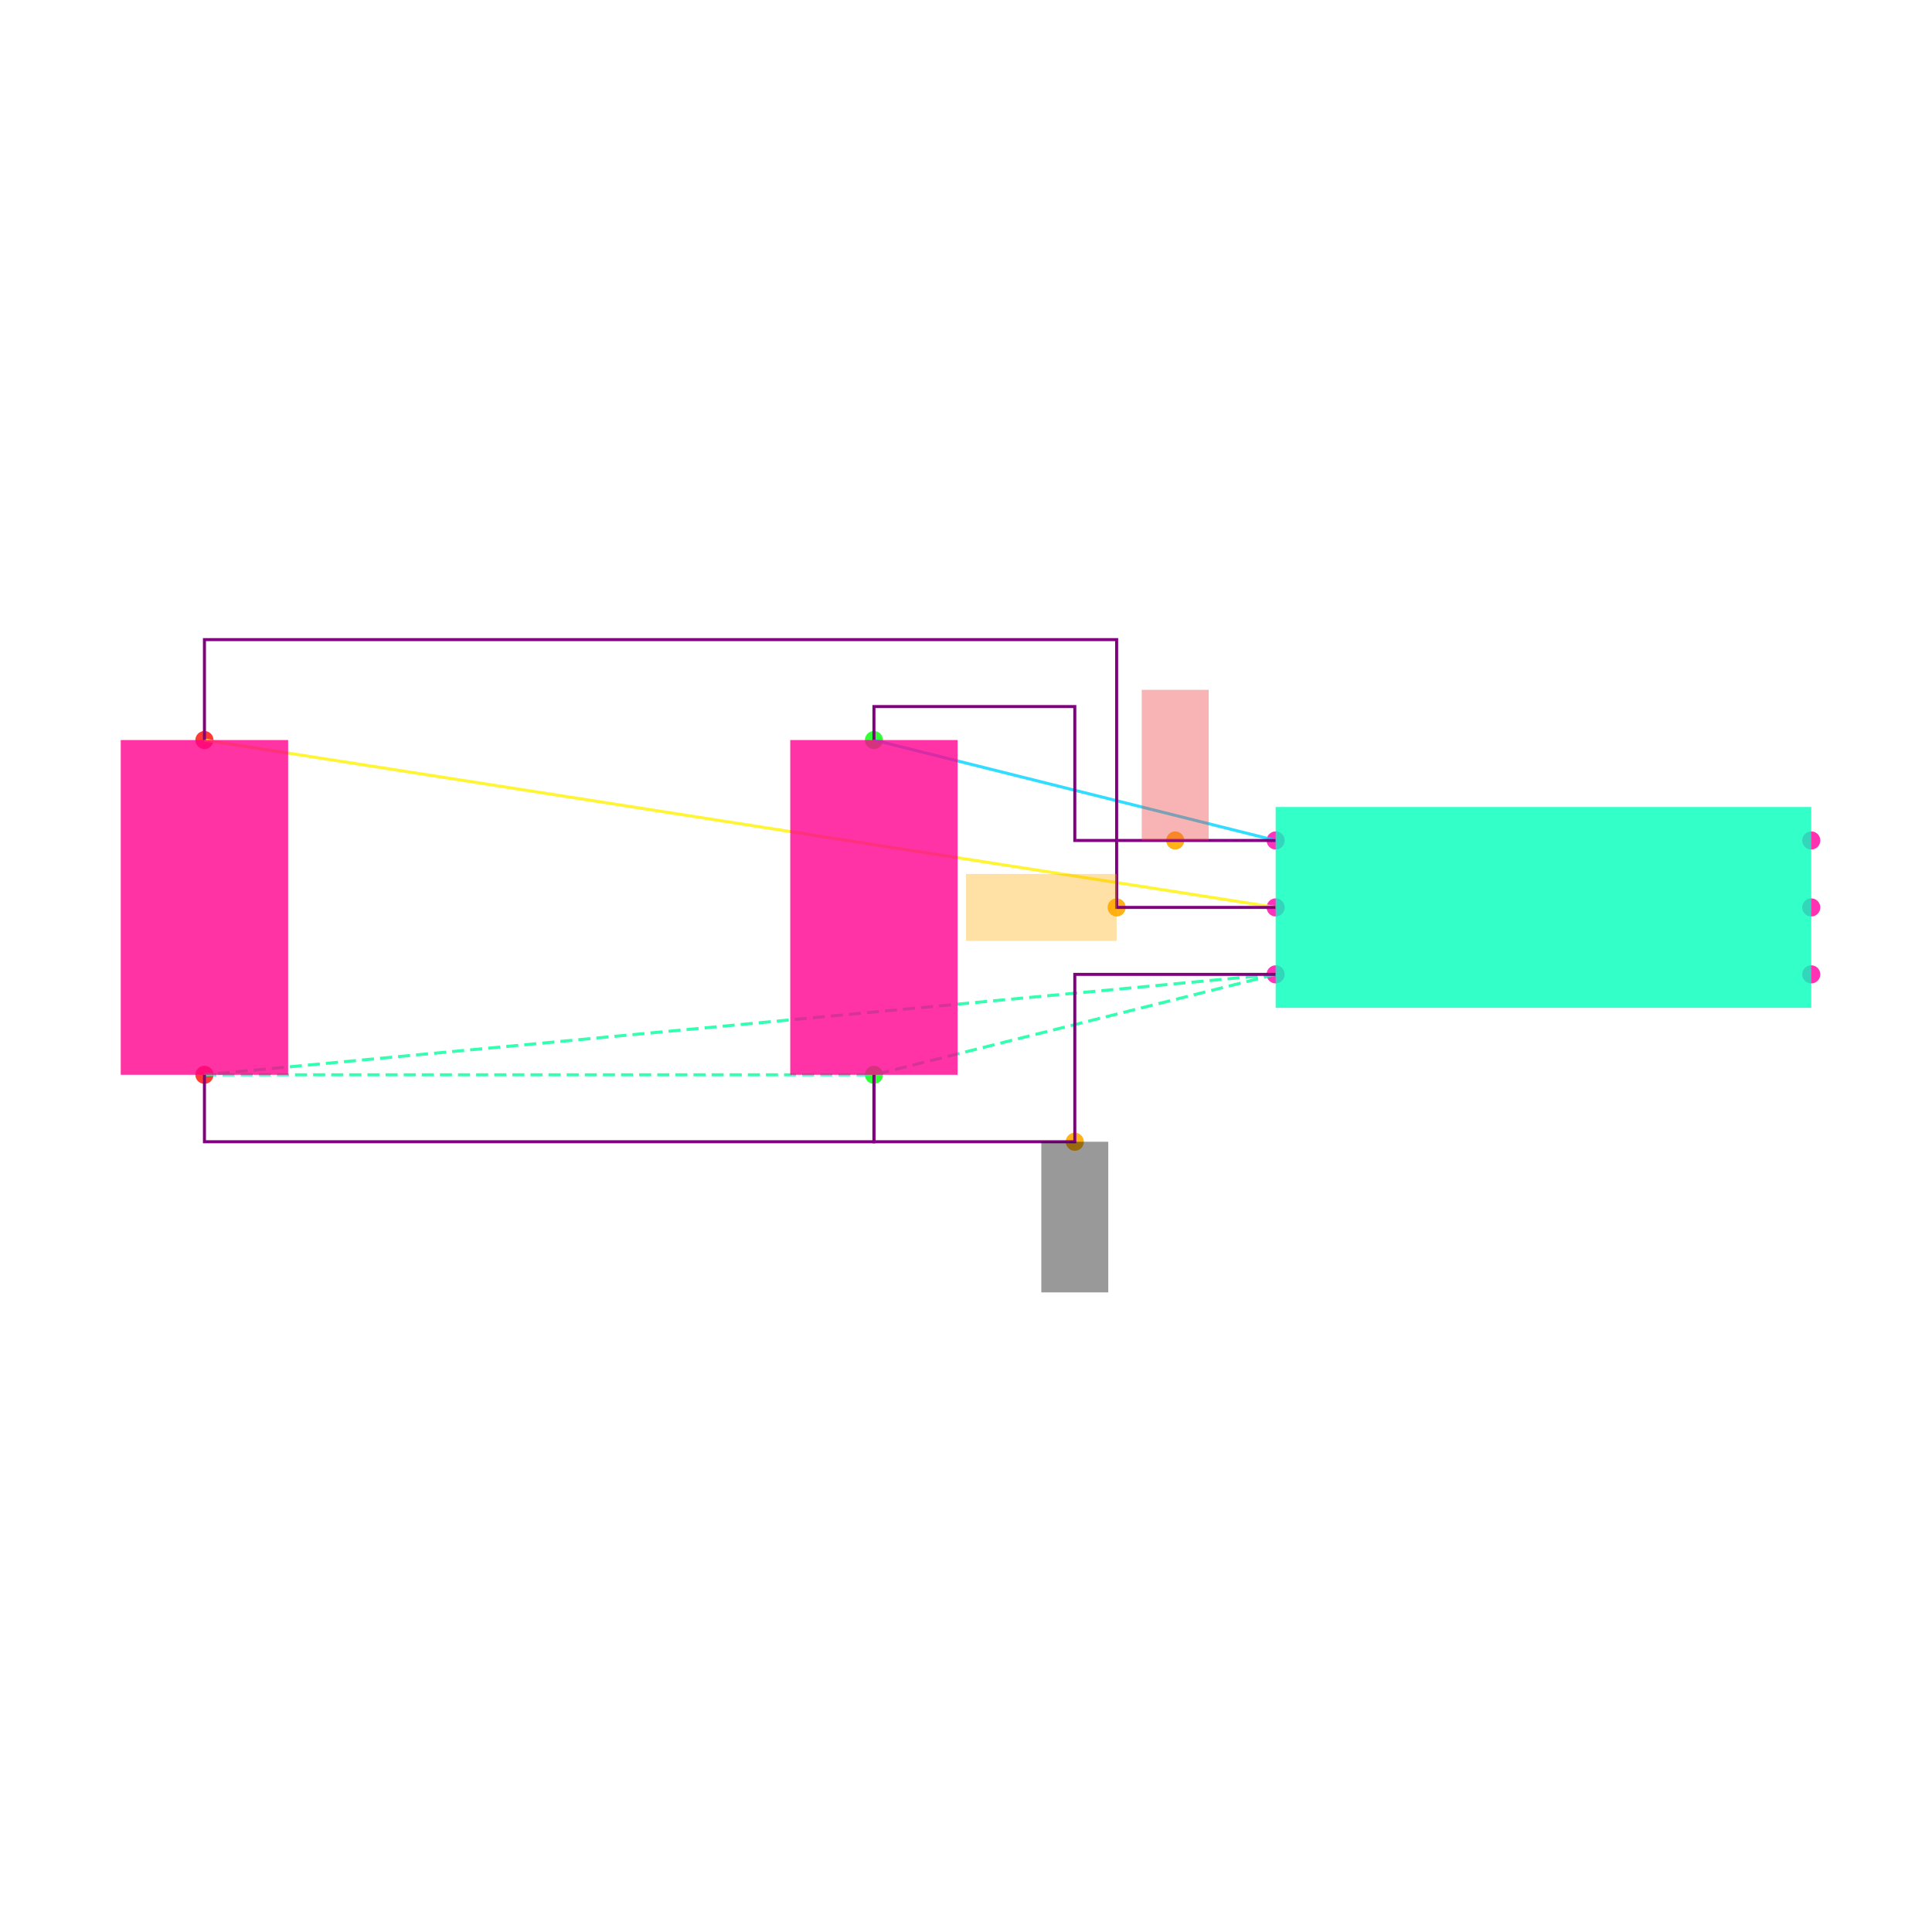
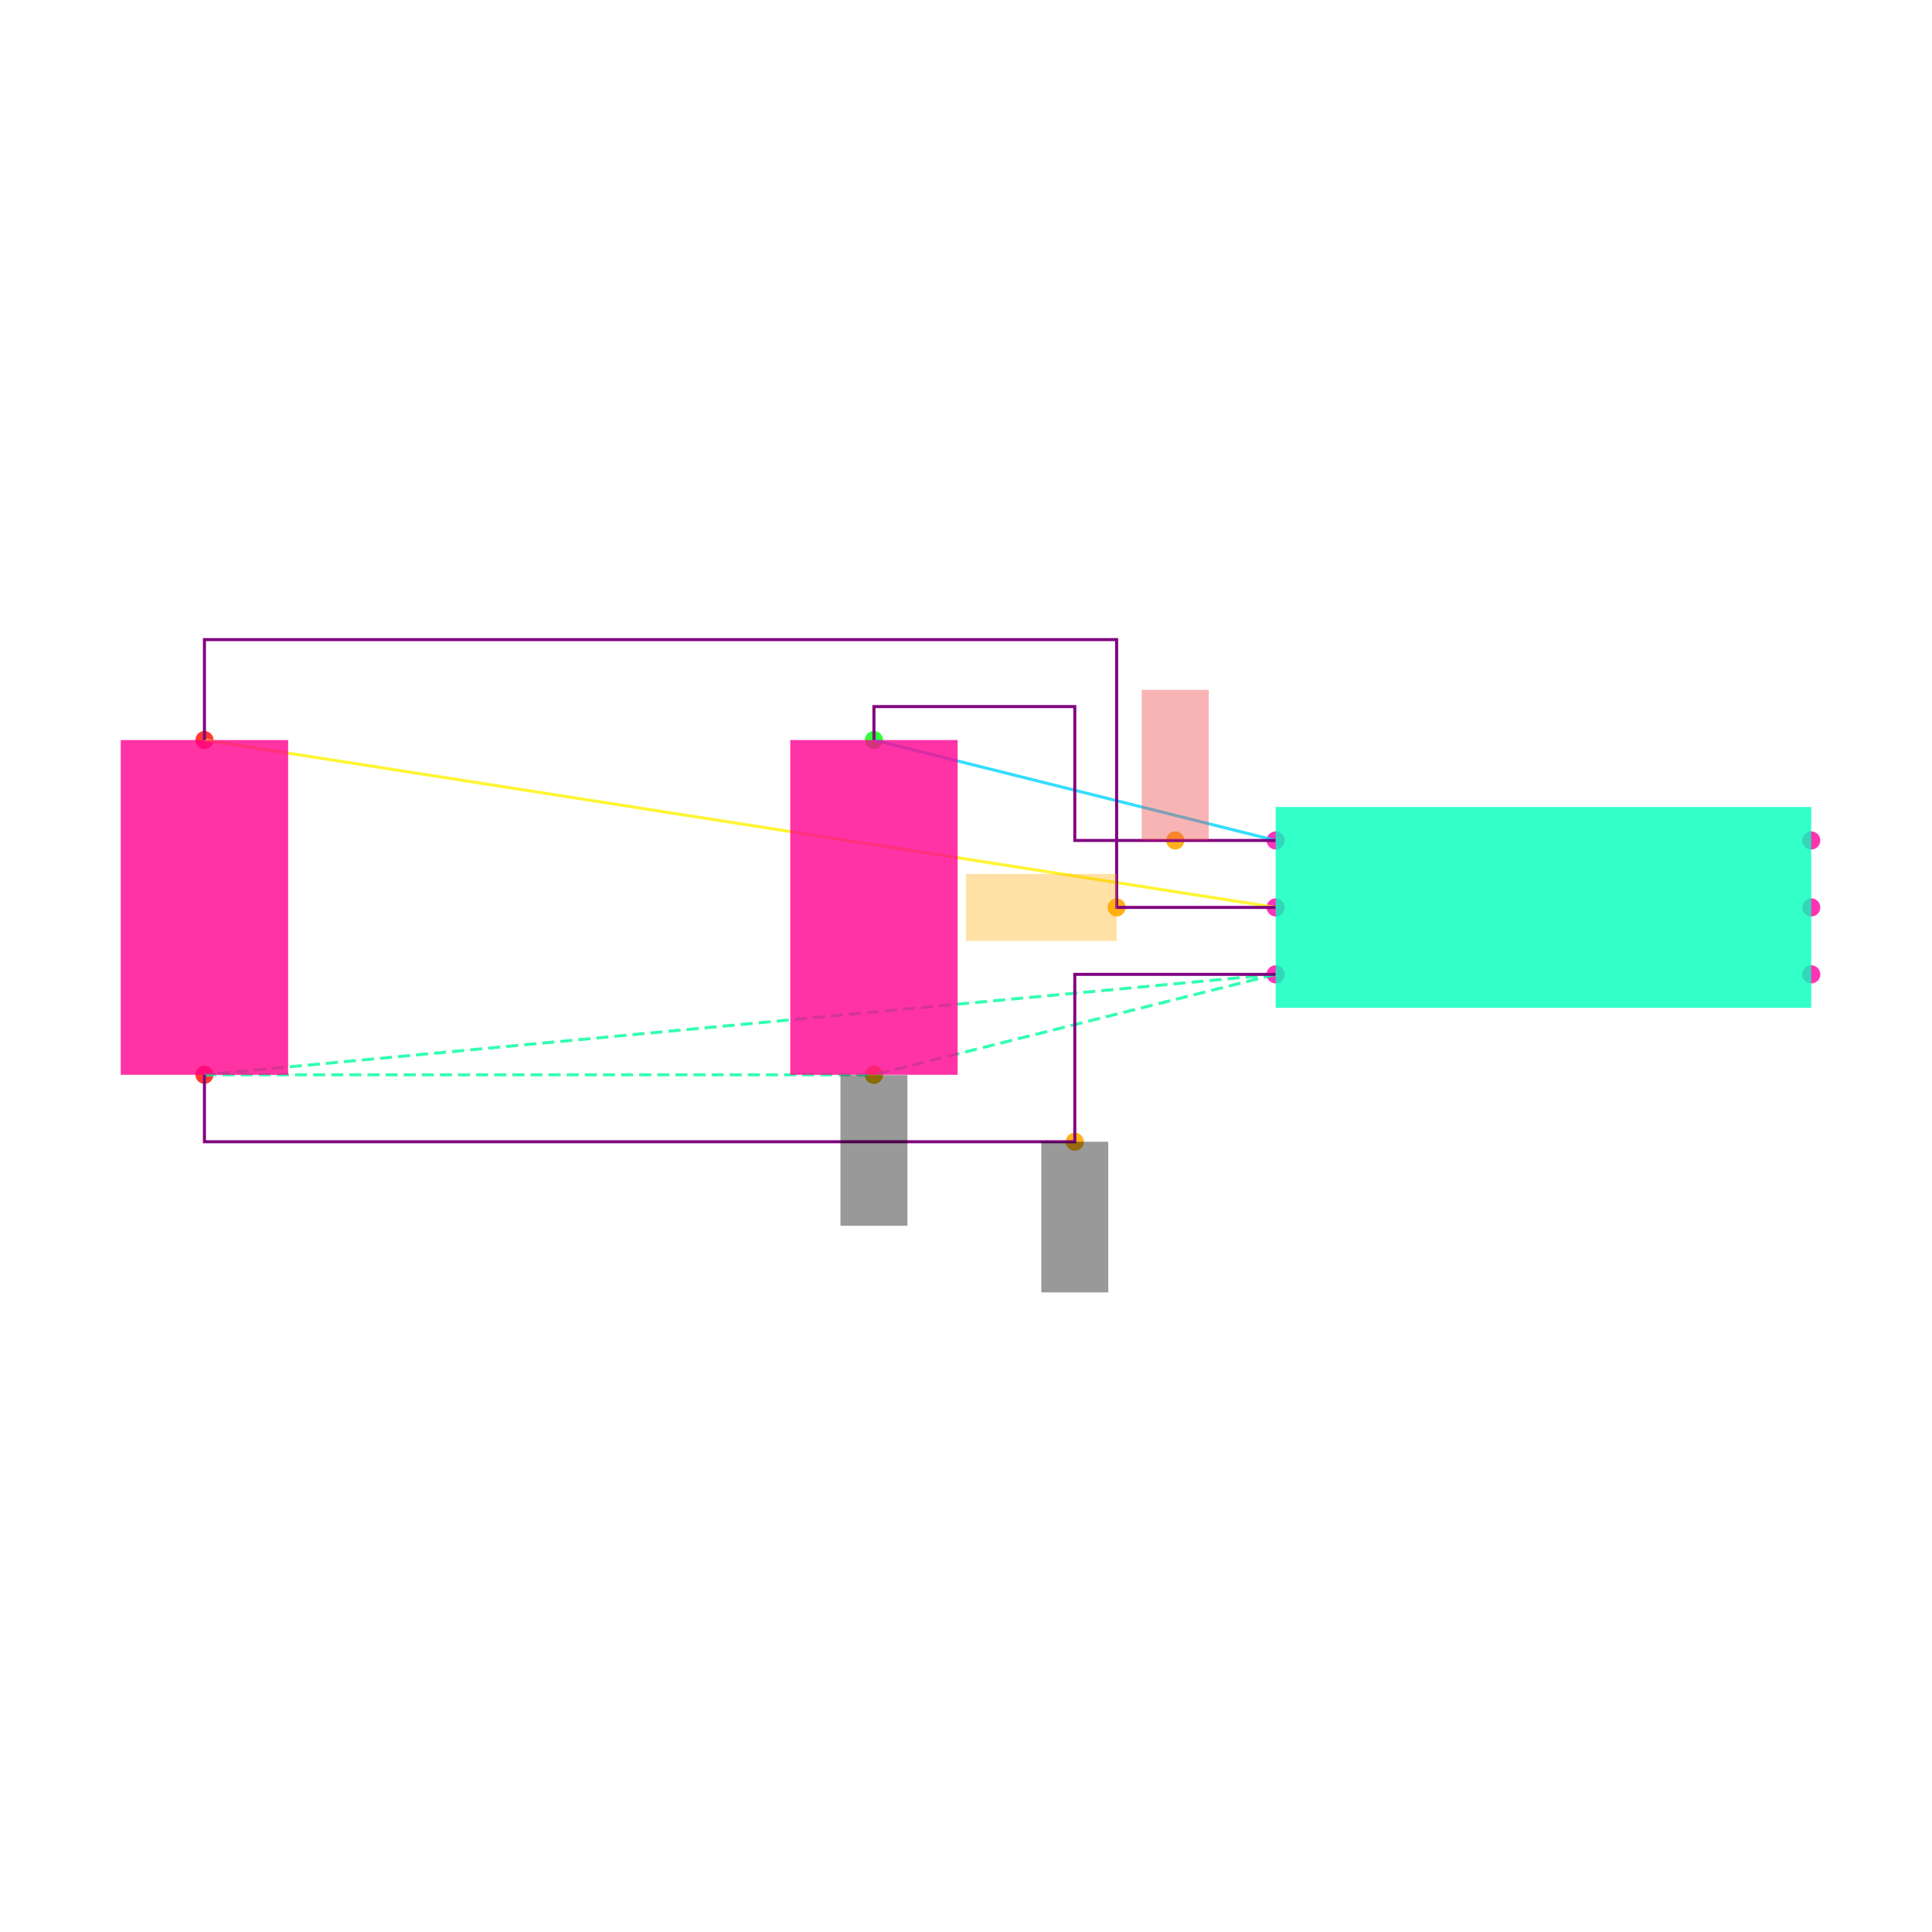
<svg xmlns="http://www.w3.org/2000/svg" width="640" height="640" viewBox="0 0 640 640">
  <rect width="100%" height="100%" fill="white" />
  <g>
    <circle data-type="point" data-label="U1.1 x-" data-x="-0.8" data-y="0.2" cx="422.574" cy="278.416" r="3" fill="hsl(319, 100%, 50%, 0.8)" />
  </g>
  <g>
    <circle data-type="point" data-label="U1.2 x-" data-x="-0.8" data-y="0" cx="422.574" cy="300.594" r="3" fill="hsl(320, 100%, 50%, 0.8)" />
  </g>
  <g>
    <circle data-type="point" data-label="U1.3 x-" data-x="-0.8" data-y="-0.2" cx="422.574" cy="322.772" r="3" fill="hsl(321, 100%, 50%, 0.8)" />
  </g>
  <g>
    <circle data-type="point" data-label="U1.4 x+" data-x="0.8" data-y="-0.2" cx="600" cy="322.772" r="3" fill="hsl(322, 100%, 50%, 0.8)" />
  </g>
  <g>
    <circle data-type="point" data-label="U1.5 x+" data-x="0.8" data-y="0" cx="600" cy="300.594" r="3" fill="hsl(323, 100%, 50%, 0.8)" />
  </g>
  <g>
    <circle data-type="point" data-label="U1.6 x+" data-x="0.8" data-y="0.2" cx="600" cy="278.416" r="3" fill="hsl(324, 100%, 50%, 0.8)" />
  </g>
  <g>
    <circle data-type="point" data-label="C1.1 y+" data-x="-2" data-y="0.5" cx="289.505" cy="245.149" r="3" fill="hsl(121, 100%, 50%, 0.8)" />
  </g>
  <g>
    <circle data-type="point" data-label="C1.2 y-" data-x="-2" data-y="-0.5" cx="289.505" cy="356.04" r="3" fill="hsl(122, 100%, 50%, 0.8)" />
  </g>
  <g>
    <circle data-type="point" data-label="C2.1 y+" data-x="-4" data-y="0.5" cx="67.723" cy="245.149" r="3" fill="hsl(2, 100%, 50%, 0.8)" />
  </g>
  <g>
    <circle data-type="point" data-label="C2.2 y-" data-x="-4" data-y="-0.5" cx="67.723" cy="356.04" r="3" fill="hsl(3, 100%, 50%, 0.8)" />
  </g>
  <g>
-     <circle data-type="point" data-label="anchorPoint orientation: y+" data-x="-1.1" data-y="0.20000000000000018" cx="389.307" cy="278.416" r="3" fill="hsl(40, 100%, 50%, 0.9)" />
+     <circle data-type="point" data-label="" data-x="-1.1" data-y="0.20000000000000018" cx="389.307" cy="278.416" r="3" fill="hsl(40, 100%, 50%, 0.9)" />
  </g>
  <g>
-     <circle data-type="point" data-label="anchorPoint orientation: x-" data-x="-1.275" data-y="0" cx="369.901" cy="300.594" r="3" fill="hsl(40, 100%, 50%, 0.9)" />
+     <circle data-type="point" data-label="" data-x="-1.275" data-y="0" cx="369.901" cy="300.594" r="3" fill="hsl(40, 100%, 50%, 0.9)" />
  </g>
  <g>
-     <circle data-type="point" data-label="anchorPoint orientation: y-" data-x="-1.4" data-y="-0.7" cx="356.04" cy="378.218" r="3" fill="hsl(40, 100%, 50%, 0.9)" />
+     <circle data-type="point" data-label="" data-x="-1.4" data-y="-0.7000000000000002" cx="356.04" cy="378.218" r="3" fill="hsl(40, 100%, 50%, 0.9)" />
+   </g>
+   <g>
+     <circle data-type="point" data-label="" data-x="-2" data-y="-0.5" cx="289.505" cy="356.04" r="3" fill="hsl(40, 100%, 50%, 0.9)" />
  </g>
  <g>
    <polyline data-points="-0.8,0.2 -2,0.5" data-type="line" data-label="" points="422.574,278.416 289.505,245.149" fill="none" stroke="hsl(190, 100%, 50%, 0.8)" stroke-width="1" />
  </g>
  <g>
    <polyline data-points="-0.8,0 -4,0.5" data-type="line" data-label="" points="422.574,300.594 67.723,245.149" fill="none" stroke="hsl(57, 100%, 50%, 0.8)" stroke-width="1" />
  </g>
  <g>
    <polyline data-points="-0.8,-0.2 -4,-0.5" data-type="line" data-label="" points="422.574,322.772 67.723,356.04" fill="none" stroke="hsl(157, 100%, 50%, 0.8)" stroke-width="1" stroke-dasharray="4 2" />
  </g>
  <g>
    <polyline data-points="-0.8,-0.2 -2,-0.5" data-type="line" data-label="" points="422.574,322.772 289.505,356.04" fill="none" stroke="hsl(157, 100%, 50%, 0.8)" stroke-width="1" stroke-dasharray="4 2" />
  </g>
  <g>
    <polyline data-points="-4,-0.5 -2,-0.5" data-type="line" data-label="" points="67.723,356.04 289.505,356.04" fill="none" stroke="hsl(157, 100%, 50%, 0.8)" stroke-width="1" stroke-dasharray="4 2" />
  </g>
  <g>
    <polyline data-points="-0.8,0.20000000000000018 -1.4,0.20000000000000018 -1.4,0.6 -2,0.6 -2,0.5" data-type="line" data-label="" points="422.574,278.416 356.04,278.416 356.04,234.059 289.505,234.059 289.505,245.149" fill="none" stroke="purple" stroke-width="1" />
  </g>
  <g>
    <polyline data-points="-0.7999999999999998,0 -1.275,0 -1.275,0.8000000000000002 -4,0.8000000000000002 -4,0.5" data-type="line" data-label="" points="422.574,300.594 369.901,300.594 369.901,211.881 67.723,211.881 67.723,245.149" fill="none" stroke="purple" stroke-width="1" />
  </g>
  <g>
-     <polyline data-points="-0.8,-0.20000000000000018 -1.4,-0.20000000000000018 -1.4,-0.7 -2,-0.7 -2,-0.5" data-type="line" data-label="" points="422.574,322.772 356.04,322.772 356.04,378.218 289.505,378.218 289.505,356.04" fill="none" stroke="purple" stroke-width="1" />
-   </g>
-   <g>
-     <polyline data-points="-4,-0.5 -4,-0.7000000000000002 -2,-0.7000000000000002 -2,-0.5" data-type="line" data-label="" points="67.723,356.04 67.723,378.218 289.505,378.218 289.505,356.04" fill="none" stroke="purple" stroke-width="1" />
+     <polyline data-points="-0.8,-0.20000000000000018 -1.4,-0.20000000000000018 -1.4,-0.7000000000000002 -4,-0.7000000000000002 -4,-0.5" data-type="line" data-label="" points="422.574,322.772 356.04,322.772 356.04,378.218 67.723,378.218 67.723,356.04" fill="none" stroke="purple" stroke-width="1" />
  </g>
  <g>
    <rect data-type="rect" data-label="U1" data-x="0" data-y="0" x="422.574" y="267.327" width="177.426" height="66.535" fill="hsl(164, 100%, 50%, 0.8)" stroke="black" stroke-width="0.009" />
  </g>
  <g>
    <rect data-type="rect" data-label="C1" data-x="-2" data-y="0" x="261.782" y="245.149" width="55.446" height="110.891" fill="hsl(326, 100%, 50%, 0.8)" stroke="black" stroke-width="0.009" />
  </g>
  <g>
    <rect data-type="rect" data-label="C2" data-x="-4" data-y="0" x="40" y="245.149" width="55.446" height="110.891" fill="hsl(327, 100%, 50%, 0.8)" stroke="black" stroke-width="0.009" />
  </g>
  <g>
-     <rect data-type="rect" data-label="netId: VCC globalConnNetId: connectivity_net0 available orientations: y+" data-x="-1.1" data-y="0.42500000000000016" x="378.218" y="228.515" width="22.178" height="49.901" fill="#ef444466" stroke="#ef4444" stroke-width="0.009" />
+     <rect data-type="rect" data-label="netId: VCC globalConnNetId: connectivity_net0" data-x="-1.1" data-y="0.42500000000000016" x="378.218" y="228.515" width="22.178" height="49.901" fill="#ef444466" stroke="#ef4444" stroke-width="0.009" />
  </g>
  <g>
-     <rect data-type="rect" data-label="netId: EN globalConnNetId: connectivity_net1 available orientations: x+, x-" data-x="-1.5" data-y="0" x="320" y="289.505" width="49.901" height="22.178" fill="hsl(40, 100%, 50%, 0.35)" stroke="black" stroke-width="0.009" />
+     <rect data-type="rect" data-label="netId: EN globalConnNetId: connectivity_net1" data-x="-1.5" data-y="0" x="320" y="289.505" width="49.901" height="22.178" fill="hsl(40, 100%, 50%, 0.35)" stroke="black" stroke-width="0.009" />
  </g>
  <g>
-     <rect data-type="rect" data-label="netId: GND globalConnNetId: connectivity_net2 available orientations: y-" data-x="-1.4" data-y="-0.9249999999999999" x="344.95" y="378.218" width="22.178" height="49.901" fill="#00000066" stroke="#000000" stroke-width="0.009" />
+     <rect data-type="rect" data-label="netId: GND globalConnNetId: connectivity_net2" data-x="-1.4" data-y="-0.9250000000000002" x="344.95" y="378.218" width="22.178" height="49.901" fill="#00000066" stroke="#000000" stroke-width="0.009" />
+   </g>
+   <g>
+     <rect data-type="rect" data-label="netId: GND globalConnNetId: connectivity_net2" data-x="-2" data-y="-0.726" x="278.416" y="356.15" width="22.178" height="49.901" fill="#00000066" stroke="#000000" stroke-width="0.009" />
  </g>
  <g id="crosshair" style="display: none">
    <line id="crosshair-h" y1="0" y2="640" stroke="#666" stroke-width="0.5" />
    <line id="crosshair-v" x1="0" x2="640" stroke="#666" stroke-width="0.5" />
    <text id="coordinates" font-family="monospace" font-size="12" fill="#666" />
  </g>
</svg>
